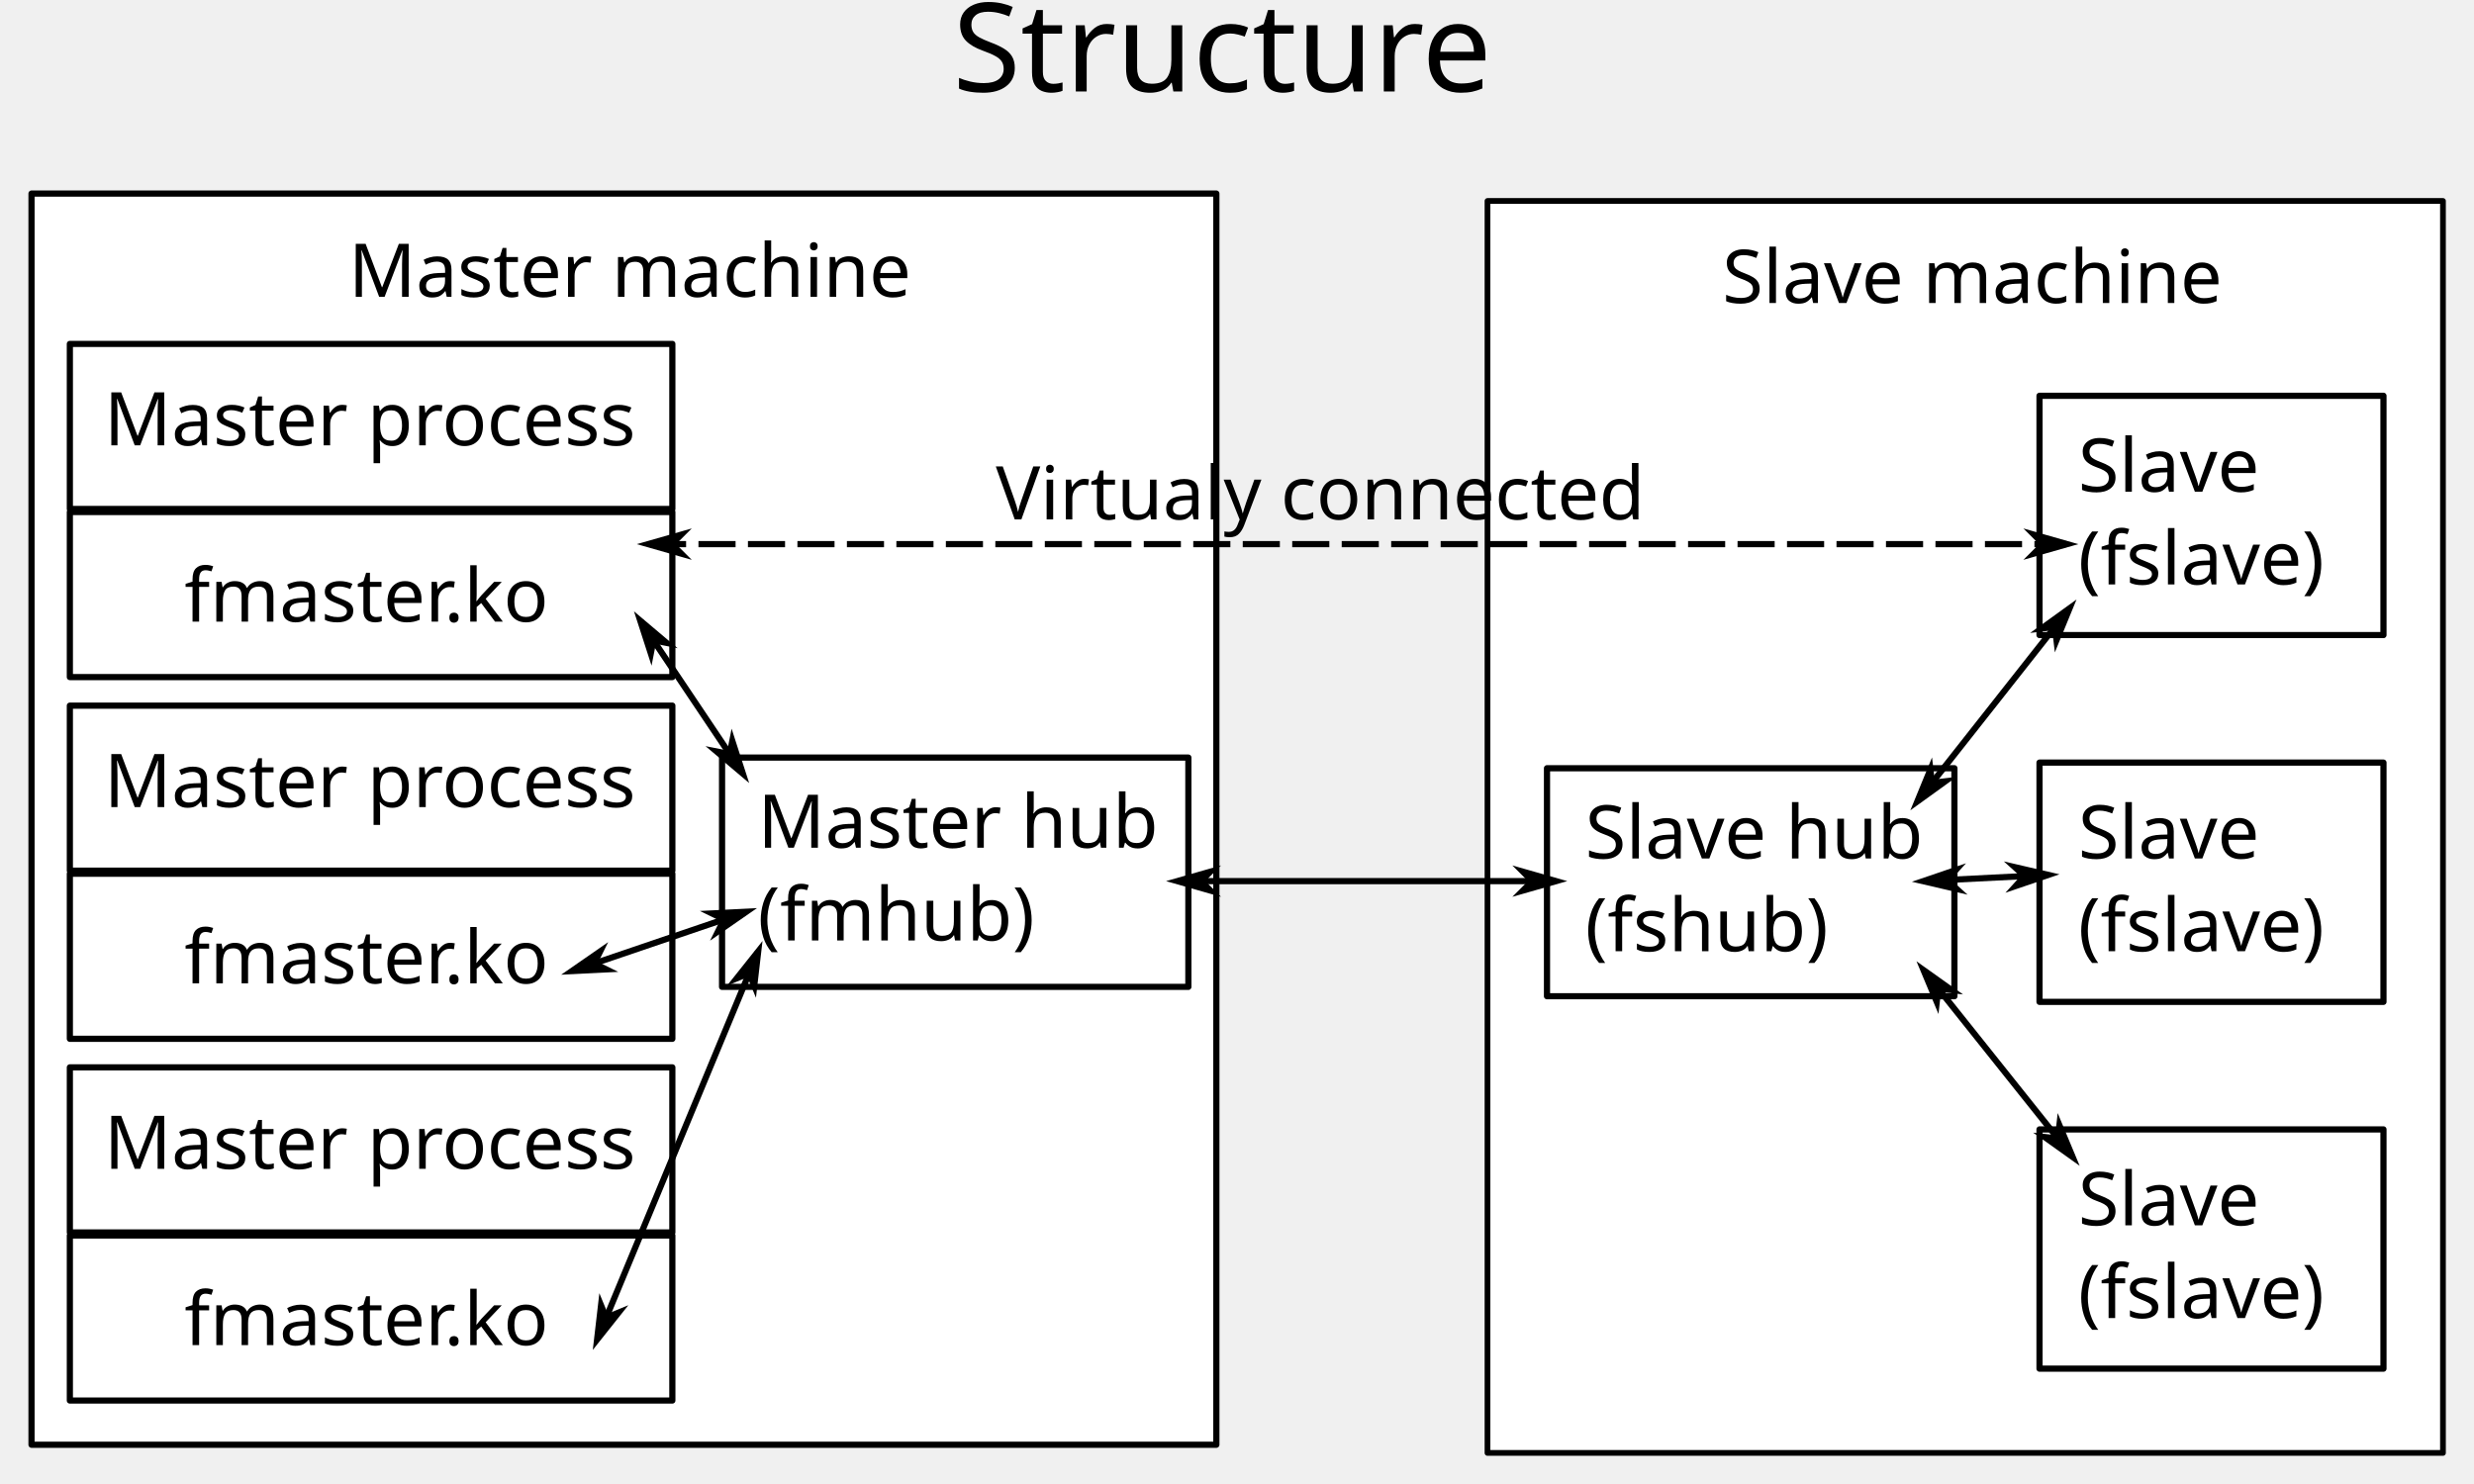
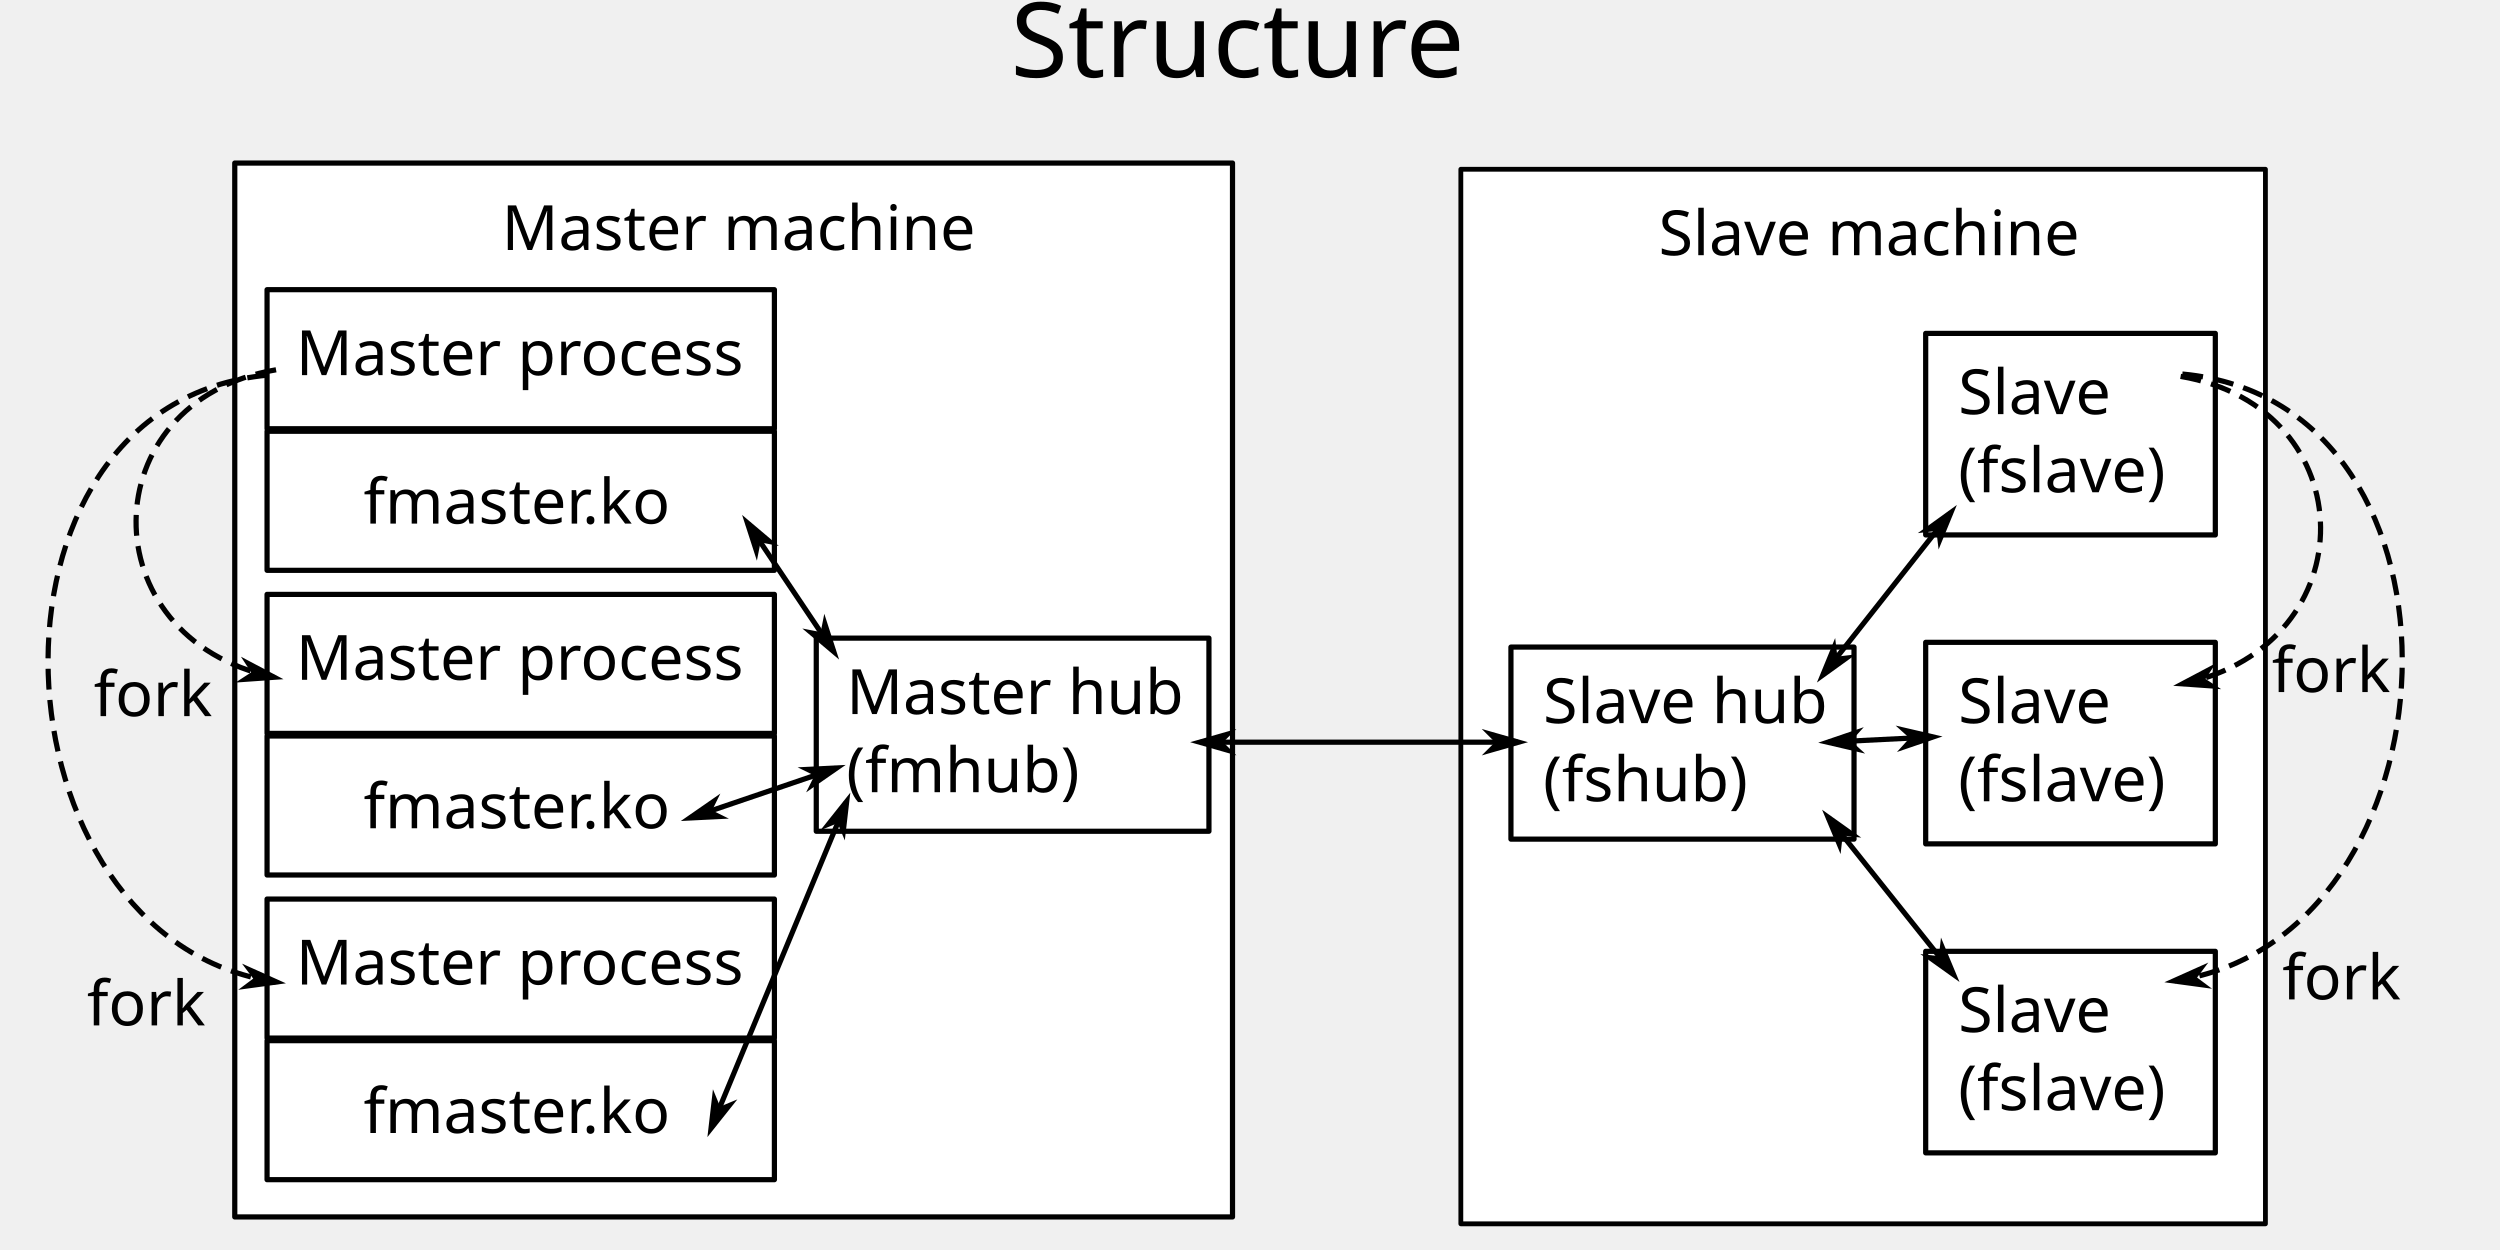
- <svg xmlns="http://www.w3.org/2000/svg" width="800" height="480" id="svg2" version="1.1">
+ <svg xmlns="http://www.w3.org/2000/svg" width="960" height="480" id="svg2" version="1.1">
  <defs id="defs4">
-     <marker orient="auto" refY="0.0" refX="0.0" id="Arrow1Mend" style="overflow:visible;">
-       <path id="path3794" d="M 0.0,0.0 L 5.0,-5.0 L -12.5,0.0 L 5.0,5.0 L 0.0,0.0 z " style="fill-rule:evenodd;stroke:#000000;stroke-width:1.0pt;marker-start:none;" transform="scale(0.4) rotate(180) translate(10,0)" />
+     <marker orient="auto" refY="0" refX="0" id="Arrow1Mend" style="overflow:visible">
+       <path id="path3794" d="M 0,0 5,-5 -12.5,0 5,5 0,0 z" style="fill-rule:evenodd;stroke:#000000;stroke-width:1pt;marker-start:none" transform="matrix(-0.4,0,0,-0.4,-4,0)" />
    </marker>
-     <marker orient="auto" refY="0.0" refX="0.0" id="Arrow1Mstart" style="overflow:visible">
-       <path id="path3791" d="M 0.0,0.0 L 5.0,-5.0 L -12.5,0.0 L 5.0,5.0 L 0.0,0.0 z " style="fill-rule:evenodd;stroke:#000000;stroke-width:1.0pt;marker-start:none" transform="scale(0.4) translate(10,0)" />
+     <marker orient="auto" refY="0" refX="0" id="Arrow1Mstart" style="overflow:visible">
+       <path id="path3791" d="M 0,0 5,-5 -12.5,0 5,5 0,0 z" style="fill-rule:evenodd;stroke:#000000;stroke-width:1pt;marker-start:none" transform="matrix(0.4,0,0,0.4,4,0)" />
    </marker>
    <marker orient="auto" refY="0" refX="0" id="Arrow1Lend" style="overflow:visible">
      <path id="path3788" d="M 0,0 5,-5 -12.5,0 5,5 0,0 z" style="fill-rule:evenodd;stroke:#000000;stroke-width:1pt;marker-start:none" transform="matrix(-0.8,0,0,-0.8,-10,0)" />
    </marker>
    <marker orient="auto" refY="0" refX="0" id="Arrow1Lstart" style="overflow:visible">
      <path id="path3785" d="M 0,0 5,-5 -12.5,0 5,5 0,0 z" style="fill-rule:evenodd;stroke:#000000;stroke-width:1pt;marker-start:none" transform="matrix(0.8,0,0,0.8,10,0)" />
    </marker>
    <marker orient="auto" refY="0" refX="0" id="Arrow1Lstart-6" style="overflow:visible">
      <path id="path3785-2" d="M 0,0 5,-5 -12.5,0 5,5 0,0 z" style="fill-rule:evenodd;stroke:#000000;stroke-width:1pt;marker-start:none" transform="matrix(0.8,0,0,0.8,10,0)" />
    </marker>
    <marker orient="auto" refY="0" refX="0" id="Arrow1Lend-7" style="overflow:visible">
      <path id="path3788-0" d="M 0,0 5,-5 -12.5,0 5,5 0,0 z" style="fill-rule:evenodd;stroke:#000000;stroke-width:1pt;marker-start:none" transform="matrix(-0.8,0,0,-0.8,-10,0)" />
    </marker>
    <marker orient="auto" refY="0" refX="0" id="Arrow1Lstart-9" style="overflow:visible">
      <path id="path3785-9" d="M 0,0 5,-5 -12.5,0 5,5 0,0 z" style="fill-rule:evenodd;stroke:#000000;stroke-width:1pt;marker-start:none" transform="matrix(0.8,0,0,0.8,10,0)" />
    </marker>
    <marker orient="auto" refY="0" refX="0" id="Arrow1Lend-9" style="overflow:visible">
      <path id="path3788-1" d="M 0,0 5,-5 -12.5,0 5,5 0,0 z" style="fill-rule:evenodd;stroke:#000000;stroke-width:1pt;marker-start:none" transform="matrix(-0.8,0,0,-0.8,-10,0)" />
    </marker>
    <marker orient="auto" refY="0" refX="0" id="Arrow1Lstart-2" style="overflow:visible">
      <path id="path3785-3" d="M 0,0 5,-5 -12.5,0 5,5 0,0 z" style="fill-rule:evenodd;stroke:#000000;stroke-width:1pt;marker-start:none" transform="matrix(0.8,0,0,0.8,10,0)" />
    </marker>
    <marker orient="auto" refY="0" refX="0" id="Arrow1Lend-6" style="overflow:visible">
      <path id="path3788-5" d="M 0,0 5,-5 -12.5,0 5,5 0,0 z" style="fill-rule:evenodd;stroke:#000000;stroke-width:1pt;marker-start:none" transform="matrix(-0.8,0,0,-0.8,-10,0)" />
    </marker>
    <marker orient="auto" refY="0" refX="0" id="Arrow1Lstart-8" style="overflow:visible">
      <path id="path3785-1" d="M 0,0 5,-5 -12.5,0 5,5 0,0 z" style="fill-rule:evenodd;stroke:#000000;stroke-width:1pt;marker-start:none" transform="matrix(0.8,0,0,0.8,10,0)" />
    </marker>
    <marker orient="auto" refY="0" refX="0" id="Arrow1Lend-4" style="overflow:visible">
      <path id="path3788-7" d="M 0,0 5,-5 -12.5,0 5,5 0,0 z" style="fill-rule:evenodd;stroke:#000000;stroke-width:1pt;marker-start:none" transform="matrix(-0.8,0,0,-0.8,-10,0)" />
    </marker>
    <marker orient="auto" refY="0" refX="0" id="Arrow1Mstart-3" style="overflow:visible">
      <path id="path3791-8" d="M 0,0 5,-5 -12.5,0 5,5 0,0 z" style="fill-rule:evenodd;stroke:#000000;stroke-width:1pt;marker-start:none" transform="matrix(0.4,0,0,0.4,4,0)" />
    </marker>
    <marker orient="auto" refY="0" refX="0" id="Arrow1Mend-4" style="overflow:visible">
      <path id="path3794-8" d="M 0,0 5,-5 -12.5,0 5,5 0,0 z" style="fill-rule:evenodd;stroke:#000000;stroke-width:1pt;marker-start:none" transform="matrix(-0.4,0,0,-0.4,-4,0)" />
    </marker>
    <marker orient="auto" refY="0" refX="0" id="Arrow1Mstart-4" style="overflow:visible">
      <path id="path3791-6" d="M 0,0 5,-5 -12.5,0 5,5 0,0 z" style="fill-rule:evenodd;stroke:#000000;stroke-width:1pt;marker-start:none" transform="matrix(0.4,0,0,0.4,4,0)" />
    </marker>
    <marker orient="auto" refY="0" refX="0" id="Arrow1Mend-0" style="overflow:visible">
      <path id="path3794-3" d="M 0,0 5,-5 -12.5,0 5,5 0,0 z" style="fill-rule:evenodd;stroke:#000000;stroke-width:1pt;marker-start:none" transform="matrix(-0.4,0,0,-0.4,-4,0)" />
    </marker>
    <marker orient="auto" refY="0" refX="0" id="Arrow1Mstart-6" style="overflow:visible">
      <path id="path3791-9" d="M 0,0 5,-5 -12.5,0 5,5 0,0 z" style="fill-rule:evenodd;stroke:#000000;stroke-width:1pt;marker-start:none" transform="matrix(0.4,0,0,0.4,4,0)" />
    </marker>
    <marker orient="auto" refY="0" refX="0" id="Arrow1Mend-41" style="overflow:visible">
      <path id="path3794-37" d="M 0,0 5,-5 -12.5,0 5,5 0,0 z" style="fill-rule:evenodd;stroke:#000000;stroke-width:1pt;marker-start:none" transform="matrix(-0.4,0,0,-0.4,-4,0)" />
    </marker>
+     <marker orient="auto" refY="0" refX="0" id="Arrow1Mend-41-7" style="overflow:visible">
+       <path id="path3794-37-9" d="M 0,0 5,-5 -12.5,0 5,5 0,0 z" style="fill-rule:evenodd;stroke:#000000;stroke-width:1pt;marker-start:none" transform="matrix(-0.4,0,0,-0.4,-4,0)" />
+     </marker>
+     <marker orient="auto" refY="0" refX="0" id="Arrow1Mend-41-2" style="overflow:visible">
+       <path id="path3794-37-4" d="M 0,0 5,-5 -12.5,0 5,5 0,0 z" style="fill-rule:evenodd;stroke:#000000;stroke-width:1pt;marker-start:none" transform="matrix(-0.4,0,0,-0.4,-4,0)" />
+     </marker>
+     <marker orient="auto" refY="0" refX="0" id="Arrow1Mend-41-0" style="overflow:visible">
+       <path id="path3794-37-5" d="M 0,0 5,-5 -12.5,0 5,5 0,0 z" style="fill-rule:evenodd;stroke:#000000;stroke-width:1pt;marker-start:none" transform="matrix(-0.4,0,0,-0.4,-4,0)" />
+     </marker>
  </defs>
  <g id="layer1" transform="translate(0,-572.3622)">
-     <g id="g3219" transform="translate(48,0)">
+     <text xml:space="preserve" style="font-size:40px;font-style:normal;font-variant:normal;font-weight:normal;font-stretch:normal;line-height:125%;letter-spacing:0px;word-spacing:0px;fill:#000000;fill-opacity:1;stroke:none;font-family:VL PGothic;-inkscape-font-specification:VL PGothic" x="388.065" y="601.962" id="text2985">
+       <tspan id="tspan2987" x="388.065" y="601.962">Structure</tspan>
+     </text>
+     <g id="g3219" transform="translate(127.9593,0)">
      <rect y="637.362" x="433" height="404.95" width="308.965" id="rect3008" style="fill:#ffffff;fill-opacity:1;stroke:#000000;stroke-width:1.852;stroke-linecap:round;stroke-linejoin:round;stroke-miterlimit:4;stroke-opacity:1;stroke-dasharray:none" />
      <text id="text4450" y="670.362" x="508.955" style="font-size:24px;font-style:normal;font-variant:normal;font-weight:normal;font-stretch:normal;line-height:125%;letter-spacing:0px;word-spacing:0px;fill:#000000;fill-opacity:1;stroke:none;font-family:VL PGothic;-inkscape-font-specification:VL PGothic" xml:space="preserve">
        <tspan y="670.362" x="508.955" id="tspan4452">Slave machine</tspan>
      </text>
      <g transform="translate(8.11334,0)" id="g3193">
        <g id="g4658" transform="translate(303,47.35718)">
          <rect y="773.489" x="141.127" height="73.746" width="131.746" id="rect4414" style="fill:#ffffff;fill-opacity:1;stroke:#000000;stroke-width:2;stroke-linecap:round;stroke-linejoin:round;stroke-miterlimit:4;stroke-opacity:1;stroke-dasharray:none" />
          <text id="text4420" y="802.682" x="153.5" style="font-size:24px;font-style:normal;font-variant:normal;font-weight:normal;font-stretch:normal;line-height:125%;letter-spacing:0px;word-spacing:0px;fill:#000000;fill-opacity:1;stroke:none;font-family:VL PGothic;-inkscape-font-specification:VL PGothic" xml:space="preserve">
            <tspan y="802.682" x="153.5" id="tspan4422">Slave hub</tspan>
            <tspan id="tspan4444" y="832.682" x="153.5">(fshub)</tspan>
          </text>
        </g>
        <g id="g4739" transform="translate(597,1)">
          <g transform="translate(-29.52604,34)" id="g4652">
            <rect style="fill:#ffffff;fill-opacity:1;stroke:#000000;stroke-width:2;stroke-linecap:round;stroke-linejoin:round;stroke-miterlimit:4;stroke-opacity:1;stroke-dasharray:none" id="rect4412" width="111.223" height="77.391" x="35.915" y="665.381" />
            <text xml:space="preserve" style="font-size:24px;font-style:normal;font-variant:normal;font-weight:normal;font-stretch:normal;line-height:125%;letter-spacing:0px;word-spacing:0px;fill:#000000;fill-opacity:1;stroke:none;font-family:VL PGothic;-inkscape-font-specification:VL PGothic" x="48.447" y="696.397" id="text4436">
              <tspan id="tspan4438" x="48.447" y="696.397">Slave</tspan>
              <tspan x="48.447" y="726.397" id="tspan4446">(fslave)</tspan>
            </text>
          </g>
          <g id="g4652-3" transform="translate(-29.52604,271.2856)">
            <rect style="fill:#ffffff;fill-opacity:1;stroke:#000000;stroke-width:2;stroke-linecap:round;stroke-linejoin:round;stroke-miterlimit:4;stroke-opacity:1;stroke-dasharray:none" id="rect4412-9" width="111.223" height="77.391" x="35.915" y="665.381" />
            <text xml:space="preserve" style="font-size:24px;font-style:normal;font-variant:normal;font-weight:normal;font-stretch:normal;line-height:125%;letter-spacing:0px;word-spacing:0px;fill:#000000;fill-opacity:1;stroke:none;font-family:VL PGothic;-inkscape-font-specification:VL PGothic" x="48.447" y="696.397" id="text4436-9">
              <tspan id="tspan4438-7" x="48.447" y="696.397">Slave</tspan>
              <tspan x="48.447" y="726.397" id="tspan4446-0">(fslave)</tspan>
            </text>
          </g>
          <g id="g4652-39" transform="translate(-29.52604,152.6428)">
            <rect style="fill:#ffffff;fill-opacity:1;stroke:#000000;stroke-width:2;stroke-linecap:round;stroke-linejoin:round;stroke-miterlimit:4;stroke-opacity:1;stroke-dasharray:none" id="rect4412-8" width="111.223" height="77.391" x="35.915" y="665.381" />
            <text xml:space="preserve" style="font-size:24px;font-style:normal;font-variant:normal;font-weight:normal;font-stretch:normal;line-height:125%;letter-spacing:0px;word-spacing:0px;fill:#000000;fill-opacity:1;stroke:none;font-family:VL PGothic;-inkscape-font-specification:VL PGothic" x="48.447" y="696.397" id="text4436-6">
              <tspan id="tspan4438-5" x="48.447" y="696.397">Slave</tspan>
              <tspan x="48.447" y="726.397" id="tspan4446-7">(fslave)</tspan>
            </text>
          </g>
        </g>
        <path style="fill:none;stroke:#000000;stroke-width:2;stroke-linecap:butt;stroke-linejoin:miter;stroke-miterlimit:4;stroke-opacity:1;stroke-dasharray:none;marker-start:url(#Arrow1Mstart);marker-end:url(#Arrow1Mend)" d="m 613.921,946.362 -47.861,-60" id="path3012-0" />
        <path style="fill:none;stroke:#000000;stroke-width:2;stroke-linecap:butt;stroke-linejoin:miter;stroke-miterlimit:4;stroke-opacity:1;stroke-dasharray:none;marker-start:url(#Arrow1Mstart);marker-end:url(#Arrow1Mend)" d="m 605.921,855.362 -39.861,2" id="path3012-2" />
        <path style="fill:none;stroke:#000000;stroke-width:2;stroke-linecap:butt;stroke-linejoin:miter;stroke-miterlimit:4;stroke-opacity:1;stroke-dasharray:none;marker-start:url(#Arrow1Mstart);marker-end:url(#Arrow1Mend)" d="m 612.921,769.362 -48.861,62" id="path3012-8" />
      </g>
    </g>
-     <g id="g3128" transform="translate(-391,0)">
-       <rect y="634.974" x="401.19" height="404.692" width="383.134" id="rect3010" style="fill:#ffffff;fill-opacity:1;stroke:#000000;stroke-width:2;stroke-linecap:round;stroke-linejoin:round;stroke-miterlimit:4;stroke-opacity:1;stroke-dasharray:none" />
-       <text id="text4454" y="668.362" x="503.71" style="font-size:24px;font-style:normal;font-variant:normal;font-weight:normal;font-stretch:normal;line-height:125%;letter-spacing:0px;word-spacing:0px;fill:#000000;fill-opacity:1;stroke:none;font-family:VL PGothic;-inkscape-font-specification:VL PGothic" xml:space="preserve">
-         <tspan y="668.362" x="503.71" id="tspan4456">Master machine</tspan>
-       </text>
-       <g transform="translate(-59,-23)" id="g4585">
-         <g id="g4504" transform="translate(-70,145.3077)">
-           <g transform="translate(320,-387)" id="g4494">
-             <rect style="fill:#ffffff;fill-opacity:1;stroke:#000000;stroke-width:2;stroke-linecap:round;stroke-linejoin:round;stroke-miterlimit:4;stroke-opacity:1;stroke-dasharray:none" id="rect4418" width="194.822" height="53.385" x="222.589" y="948.294" />
-             <text xml:space="preserve" style="font-size:24px;font-style:normal;font-variant:normal;font-weight:normal;font-stretch:normal;line-height:125%;letter-spacing:0px;word-spacing:0px;fill:#000000;fill-opacity:1;stroke:none;font-family:VL PGothic;-inkscape-font-specification:VL PGothic" x="233.672" y="981.106" id="text4428">
-               <tspan id="tspan4430" x="233.672" y="981.106">Master process</tspan>
-             </text>
-           </g>
-           <g transform="translate(320,-383)" id="g4499">
-             <rect style="fill:#ffffff;fill-opacity:1;stroke:#000000;stroke-width:2;stroke-linecap:round;stroke-linejoin:round;stroke-miterlimit:4;stroke-opacity:1;stroke-dasharray:none" id="rect4418-9" width="194.822" height="53.385" x="222.589" y="998.67" />
-             <text xml:space="preserve" style="font-size:24px;font-style:normal;font-variant:normal;font-weight:normal;font-stretch:normal;line-height:125%;letter-spacing:0px;word-spacing:0px;fill:#000000;fill-opacity:1;stroke:none;font-family:VL PGothic;-inkscape-font-specification:VL PGothic" x="259.651" y="1034.122" id="text4432">
-               <tspan id="tspan4434" x="259.651" y="1034.122">fmaster.ko</tspan>
-             </text>
-           </g>
+     <rect style="fill:#ffffff;fill-opacity:1;stroke:#000000;stroke-width:2;stroke-linecap:round;stroke-linejoin:round;stroke-miterlimit:4;stroke-opacity:1;stroke-dasharray:none" id="rect3010" width="383.134" height="404.692" x="90.149" y="634.974" />
+     <text xml:space="preserve" style="font-size:24px;font-style:normal;font-variant:normal;font-weight:normal;font-stretch:normal;line-height:125%;letter-spacing:0px;word-spacing:0px;fill:#000000;fill-opacity:1;stroke:none;font-family:VL PGothic;-inkscape-font-specification:VL PGothic" x="192.669" y="668.362" id="text4454">
+       <tspan id="tspan4456" x="192.669" y="668.362">Master machine</tspan>
+     </text>
+     <g id="g4585" transform="translate(-370.0407,-23)">
+       <g transform="translate(-70,145.3077)" id="g4504">
+         <g id="g4494" transform="translate(320,-387)">
+           <rect y="948.294" x="222.589" height="53.385" width="194.822" id="rect4418" style="fill:#ffffff;fill-opacity:1;stroke:#000000;stroke-width:2;stroke-linecap:round;stroke-linejoin:round;stroke-miterlimit:4;stroke-opacity:1;stroke-dasharray:none" />
+           <text id="text4428" y="981.106" x="233.672" style="font-size:24px;font-style:normal;font-variant:normal;font-weight:normal;font-stretch:normal;line-height:125%;letter-spacing:0px;word-spacing:0px;fill:#000000;fill-opacity:1;stroke:none;font-family:VL PGothic;-inkscape-font-specification:VL PGothic" xml:space="preserve">
+             <tspan y="981.106" x="233.672" id="tspan4430">Master process</tspan>
+           </text>
        </g>
-         <g id="g4504-3" transform="translate(-70,379.3077)">
-           <g transform="translate(320,-387)" id="g4494-8">
-             <rect style="fill:#ffffff;fill-opacity:1;stroke:#000000;stroke-width:2;stroke-linecap:round;stroke-linejoin:round;stroke-miterlimit:4;stroke-opacity:1;stroke-dasharray:none" id="rect4418-0" width="194.822" height="53.385" x="222.589" y="948.294" />
-             <text xml:space="preserve" style="font-size:24px;font-style:normal;font-variant:normal;font-weight:normal;font-stretch:normal;line-height:125%;letter-spacing:0px;word-spacing:0px;fill:#000000;fill-opacity:1;stroke:none;font-family:VL PGothic;-inkscape-font-specification:VL PGothic" x="233.672" y="981.106" id="text4428-2">
-               <tspan id="tspan4430-4" x="233.672" y="981.106">Master process</tspan>
-             </text>
-           </g>
-           <g transform="translate(320,-383)" id="g4499-8">
-             <rect style="fill:#ffffff;fill-opacity:1;stroke:#000000;stroke-width:2;stroke-linecap:round;stroke-linejoin:round;stroke-miterlimit:4;stroke-opacity:1;stroke-dasharray:none" id="rect4418-9-3" width="194.822" height="53.385" x="222.589" y="998.67" />
-             <text xml:space="preserve" style="font-size:24px;font-style:normal;font-variant:normal;font-weight:normal;font-stretch:normal;line-height:125%;letter-spacing:0px;word-spacing:0px;fill:#000000;fill-opacity:1;stroke:none;font-family:VL PGothic;-inkscape-font-specification:VL PGothic" x="259.651" y="1034.122" id="text4432-9">
-               <tspan id="tspan4434-0" x="259.651" y="1034.122">fmaster.ko</tspan>
-             </text>
-           </g>
-         </g>
-         <g id="g4504-5" transform="translate(-70,262.3077)">
-           <g transform="translate(320,-387)" id="g4494-2">
-             <rect style="fill:#ffffff;fill-opacity:1;stroke:#000000;stroke-width:2;stroke-linecap:round;stroke-linejoin:round;stroke-miterlimit:4;stroke-opacity:1;stroke-dasharray:none" id="rect4418-2" width="194.822" height="53.385" x="222.589" y="948.294" />
-             <text xml:space="preserve" style="font-size:24px;font-style:normal;font-variant:normal;font-weight:normal;font-stretch:normal;line-height:125%;letter-spacing:0px;word-spacing:0px;fill:#000000;fill-opacity:1;stroke:none;font-family:VL PGothic;-inkscape-font-specification:VL PGothic" x="233.672" y="981.106" id="text4428-7">
-               <tspan id="tspan4430-3" x="233.672" y="981.106">Master process</tspan>
-             </text>
-           </g>
-           <g transform="translate(320,-383)" id="g4499-7">
-             <rect style="fill:#ffffff;fill-opacity:1;stroke:#000000;stroke-width:2;stroke-linecap:round;stroke-linejoin:round;stroke-miterlimit:4;stroke-opacity:1;stroke-dasharray:none" id="rect4418-9-9" width="194.822" height="53.385" x="222.589" y="998.67" />
-             <text xml:space="preserve" style="font-size:24px;font-style:normal;font-variant:normal;font-weight:normal;font-stretch:normal;line-height:125%;letter-spacing:0px;word-spacing:0px;fill:#000000;fill-opacity:1;stroke:none;font-family:VL PGothic;-inkscape-font-specification:VL PGothic" x="259.651" y="1034.122" id="text4432-0">
-               <tspan id="tspan4434-2" x="259.651" y="1034.122">fmaster.ko</tspan>
-             </text>
-           </g>
+         <g id="g4499" transform="translate(320,-383)">
+           <rect y="998.67" x="222.589" height="53.385" width="194.822" id="rect4418-9" style="fill:#ffffff;fill-opacity:1;stroke:#000000;stroke-width:2;stroke-linecap:round;stroke-linejoin:round;stroke-miterlimit:4;stroke-opacity:1;stroke-dasharray:none" />
+           <text id="text4432" y="1034.122" x="259.651" style="font-size:24px;font-style:normal;font-variant:normal;font-weight:normal;font-stretch:normal;line-height:125%;letter-spacing:0px;word-spacing:0px;fill:#000000;fill-opacity:1;stroke:none;font-family:VL PGothic;-inkscape-font-specification:VL PGothic" xml:space="preserve">
+             <tspan y="1034.122" x="259.651" id="tspan4434">fmaster.ko</tspan>
+           </text>
        </g>
      </g>
-       <g transform="translate(166,55.55295)" id="g4514">
-         <rect style="fill:#ffffff;fill-opacity:1;stroke:#000000;stroke-width:2;stroke-linecap:round;stroke-linejoin:round;stroke-miterlimit:4;stroke-opacity:1;stroke-dasharray:none" id="rect4416" width="150.785" height="74.16" x="458.487" y="761.849" />
-         <text xml:space="preserve" style="font-size:24px;font-style:normal;font-variant:normal;font-weight:normal;font-stretch:normal;line-height:125%;letter-spacing:0px;word-spacing:0px;fill:#000000;fill-opacity:1;stroke:none;font-family:VL PGothic;-inkscape-font-specification:VL PGothic" x="470.041" y="791.009" id="text4424">
-           <tspan id="tspan4426" x="470.041" y="791.009">Master hub</tspan>
-           <tspan x="470.041" y="821.009" id="tspan4448">(fmhub)</tspan>
-         </text>
+       <g transform="translate(-70,379.3077)" id="g4504-3">
+         <g id="g4494-8" transform="translate(320,-387)">
+           <rect y="948.294" x="222.589" height="53.385" width="194.822" id="rect4418-0" style="fill:#ffffff;fill-opacity:1;stroke:#000000;stroke-width:2;stroke-linecap:round;stroke-linejoin:round;stroke-miterlimit:4;stroke-opacity:1;stroke-dasharray:none" />
+           <text id="text4428-2" y="981.106" x="233.672" style="font-size:24px;font-style:normal;font-variant:normal;font-weight:normal;font-stretch:normal;line-height:125%;letter-spacing:0px;word-spacing:0px;fill:#000000;fill-opacity:1;stroke:none;font-family:VL PGothic;-inkscape-font-specification:VL PGothic" xml:space="preserve">
+             <tspan y="981.106" x="233.672" id="tspan4430-4">Master process</tspan>
+           </text>
+         </g>
+         <g id="g4499-8" transform="translate(320,-383)">
+           <rect y="998.67" x="222.589" height="53.385" width="194.822" id="rect4418-9-3" style="fill:#ffffff;fill-opacity:1;stroke:#000000;stroke-width:2;stroke-linecap:round;stroke-linejoin:round;stroke-miterlimit:4;stroke-opacity:1;stroke-dasharray:none" />
+           <text id="text4432-9" y="1034.122" x="259.651" style="font-size:24px;font-style:normal;font-variant:normal;font-weight:normal;font-stretch:normal;line-height:125%;letter-spacing:0px;word-spacing:0px;fill:#000000;fill-opacity:1;stroke:none;font-family:VL PGothic;-inkscape-font-specification:VL PGothic" xml:space="preserve">
+             <tspan y="1034.122" x="259.651" id="tspan4434-0">fmaster.ko</tspan>
+           </text>
+         </g>
      </g>
-       <path id="path3012-7" d="m 632.058,867.362 -55.861,19" style="fill:none;stroke:#000000;stroke-width:2;stroke-linecap:butt;stroke-linejoin:miter;stroke-miterlimit:4;stroke-opacity:1;stroke-dasharray:none;marker-start:url(#Arrow1Mstart);marker-end:url(#Arrow1Mend)" />
-       <path id="path3012-5" d="M 636.058,880.362 584.197,1005.362" style="fill:none;stroke:#000000;stroke-width:2;stroke-linecap:butt;stroke-linejoin:miter;stroke-miterlimit:4;stroke-opacity:1;stroke-dasharray:none;marker-start:url(#Arrow1Mstart);marker-end:url(#Arrow1Mend)" />
-       <path id="path3012-1" d="m 631.058,822.362 -32.861,-49" style="fill:none;stroke:#000000;stroke-width:2;stroke-linecap:butt;stroke-linejoin:miter;stroke-miterlimit:4;stroke-opacity:1;stroke-dasharray:none;marker-start:url(#Arrow1Mstart);marker-end:url(#Arrow1Mend)" />
+       <g transform="translate(-70,262.3077)" id="g4504-5">
+         <g id="g4494-2" transform="translate(320,-387)">
+           <rect y="948.294" x="222.589" height="53.385" width="194.822" id="rect4418-2" style="fill:#ffffff;fill-opacity:1;stroke:#000000;stroke-width:2;stroke-linecap:round;stroke-linejoin:round;stroke-miterlimit:4;stroke-opacity:1;stroke-dasharray:none" />
+           <text id="text4428-7" y="981.106" x="233.672" style="font-size:24px;font-style:normal;font-variant:normal;font-weight:normal;font-stretch:normal;line-height:125%;letter-spacing:0px;word-spacing:0px;fill:#000000;fill-opacity:1;stroke:none;font-family:VL PGothic;-inkscape-font-specification:VL PGothic" xml:space="preserve">
+             <tspan y="981.106" x="233.672" id="tspan4430-3">Master process</tspan>
+           </text>
+         </g>
+         <g id="g4499-7" transform="translate(320,-383)">
+           <rect y="998.67" x="222.589" height="53.385" width="194.822" id="rect4418-9-9" style="fill:#ffffff;fill-opacity:1;stroke:#000000;stroke-width:2;stroke-linecap:round;stroke-linejoin:round;stroke-miterlimit:4;stroke-opacity:1;stroke-dasharray:none" />
+           <text id="text4432-0" y="1034.122" x="259.651" style="font-size:24px;font-style:normal;font-variant:normal;font-weight:normal;font-stretch:normal;line-height:125%;letter-spacing:0px;word-spacing:0px;fill:#000000;fill-opacity:1;stroke:none;font-family:VL PGothic;-inkscape-font-specification:VL PGothic" xml:space="preserve">
+             <tspan y="1034.122" x="259.651" id="tspan4434-2">fmaster.ko</tspan>
+           </text>
+         </g>
+       </g>
    </g>
-     <text xml:space="preserve" style="font-size:40px;font-style:normal;font-variant:normal;font-weight:normal;font-stretch:normal;line-height:125%;letter-spacing:0px;word-spacing:0px;fill:#000000;fill-opacity:1;stroke:none;font-family:VL PGothic;-inkscape-font-specification:VL PGothic" x="308.065" y="601.962" id="text2985">
-       <tspan id="tspan2987" x="308.065" y="601.962">Structure</tspan>
+     <g id="g4514" transform="translate(-145.0407,55.55295)">
+       <rect y="761.849" x="458.487" height="74.16" width="150.785" id="rect4416" style="fill:#ffffff;fill-opacity:1;stroke:#000000;stroke-width:2;stroke-linecap:round;stroke-linejoin:round;stroke-miterlimit:4;stroke-opacity:1;stroke-dasharray:none" />
+       <text id="text4424" y="791.009" x="470.041" style="font-size:24px;font-style:normal;font-variant:normal;font-weight:normal;font-stretch:normal;line-height:125%;letter-spacing:0px;word-spacing:0px;fill:#000000;fill-opacity:1;stroke:none;font-family:VL PGothic;-inkscape-font-specification:VL PGothic" xml:space="preserve">
+         <tspan y="791.009" x="470.041" id="tspan4426">Master hub</tspan>
+         <tspan id="tspan4448" y="821.009" x="470.041">(fmhub)</tspan>
+       </text>
+     </g>
+     <path style="fill:none;stroke:#000000;stroke-width:2;stroke-linecap:butt;stroke-linejoin:miter;stroke-miterlimit:4;stroke-opacity:1;stroke-dasharray:none;marker-start:url(#Arrow1Mstart);marker-end:url(#Arrow1Mend)" d="m 321.017,867.362 -55.861,19" id="path3012-7" />
+     <path style="fill:none;stroke:#000000;stroke-width:2;stroke-linecap:butt;stroke-linejoin:miter;stroke-miterlimit:4;stroke-opacity:1;stroke-dasharray:none;marker-start:url(#Arrow1Mstart);marker-end:url(#Arrow1Mend)" d="M 325.017,880.362 273.156,1005.362" id="path3012-5" />
+     <path style="fill:none;stroke:#000000;stroke-width:2;stroke-linecap:butt;stroke-linejoin:miter;stroke-miterlimit:4;stroke-opacity:1;stroke-dasharray:none;marker-start:url(#Arrow1Mstart);marker-end:url(#Arrow1Mend)" d="m 320.017,822.362 -32.861,-49" id="path3012-1" />
+     <path style="fill:none;stroke:#000000;stroke-width:2;stroke-linecap:butt;stroke-linejoin:miter;stroke-miterlimit:4;stroke-opacity:1;stroke-dasharray:none;marker-start:url(#Arrow1Mstart);marker-end:url(#Arrow1Mend)" d="m 460.959,857.362 121.861,0" id="path3012" />
+     <path style="fill:none;stroke:#000000;stroke-width:2;stroke-linecap:butt;stroke-linejoin:miter;stroke-miterlimit:4;stroke-opacity:1;stroke-dasharray:8, 4;stroke-dashoffset:0;marker-start:none;marker-end:url(#Arrow1Mend-41)" d="M 106,142 C 35,154 34,245 105,260" id="path3274" transform="translate(0,572.3622)" />
+     <text xml:space="preserve" style="font-size:40px;font-style:normal;font-variant:normal;font-weight:normal;font-stretch:normal;line-height:125%;letter-spacing:0px;word-spacing:0px;fill:#000000;fill-opacity:1;stroke:none;font-family:VL PGothic;-inkscape-font-specification:VL PGothic" x="36" y="847.362" id="text4584">
+       <tspan id="tspan4586" x="36" y="847.362" style="font-size:24px">fork</tspan>
    </text>
-     <path style="fill:none;stroke:#000000;stroke-width:2;stroke-linecap:butt;stroke-linejoin:miter;stroke-miterlimit:4;stroke-opacity:1;stroke-dasharray:12, 4;stroke-dashoffset:0;marker-start:url(#Arrow1Mstart);marker-end:url(#Arrow1Mend)" d="m 209.857,748.362 458.262,0" id="path3012-3" />
-     <path style="fill:none;stroke:#000000;stroke-width:2;stroke-linecap:butt;stroke-linejoin:miter;stroke-miterlimit:4;stroke-opacity:1;stroke-dasharray:none;marker-start:url(#Arrow1Mstart);marker-end:url(#Arrow1Mend)" d="m 381,857.362 121.861,0" id="path3012" />
-     <text xml:space="preserve" style="font-size:40px;font-style:normal;font-variant:normal;font-weight:normal;font-stretch:normal;line-height:125%;letter-spacing:0px;word-spacing:0px;fill:#000000;fill-opacity:1;fill-rule:evenodd;stroke:none;font-family:VL PGothic;-inkscape-font-specification:VL PGothic" x="322" y="740.362" id="text5728">
-       <tspan id="tspan5730" x="322" y="740.362" style="font-size:24px;fill-rule:evenodd">Virtualy connected</tspan>
+     <path style="fill:none;stroke:#000000;stroke-width:2;stroke-linecap:butt;stroke-linejoin:miter;stroke-miterlimit:4;stroke-opacity:1;stroke-dasharray:8, 4;stroke-dashoffset:0;marker-start:none;marker-end:url(#Arrow1Mend-41)" d="m 102.897,716.396 c -118,11 -108,217 3,233" id="path3274-3" />
+     <text xml:space="preserve" style="font-size:40px;font-style:normal;font-variant:normal;font-weight:normal;font-stretch:normal;line-height:125%;letter-spacing:0px;word-spacing:0px;fill:#000000;fill-opacity:1;stroke:none;font-family:VL PGothic;-inkscape-font-specification:VL PGothic" x="33.395" y="966.122" id="text4584-8">
+       <tspan id="tspan4586-0" x="33.395" y="966.122" style="font-size:24px">fork</tspan>
+     </text>
+     <path style="fill:none;stroke:#000000;stroke-width:2;stroke-linecap:butt;stroke-linejoin:miter;stroke-miterlimit:4;stroke-opacity:1;stroke-dasharray:8, 4;stroke-dashoffset:0;marker-start:none;marker-end:url(#Arrow1Mend-41)" d="m 837.352,716.896 c 71,12 72,103 1,118" id="path3274-8" />
+     <text xml:space="preserve" style="font-size:40px;font-style:normal;font-variant:normal;font-weight:normal;font-stretch:normal;line-height:125%;letter-spacing:0px;word-spacing:0px;fill:#000000;fill-opacity:1;stroke:none;font-family:VL PGothic;-inkscape-font-specification:VL PGothic" x="872.396" y="838.122" id="text4584-3">
+       <tspan id="tspan4586-9" x="872.396" y="838.122" style="font-size:24px">fork</tspan>
+     </text>
+     <path style="fill:none;stroke:#000000;stroke-width:2;stroke-linecap:butt;stroke-linejoin:miter;stroke-miterlimit:4;stroke-opacity:1;stroke-dasharray:8, 4;stroke-dashoffset:0;marker-start:none;marker-end:url(#Arrow1Mend-41)" d="m 838.018,715.989 c 118,11 108,217 -3,233" id="path3274-3-2" />
+     <text xml:space="preserve" style="font-size:40px;font-style:normal;font-variant:normal;font-weight:normal;font-stretch:normal;line-height:125%;letter-spacing:0px;word-spacing:0px;fill:#000000;fill-opacity:1;stroke:none;font-family:VL PGothic;-inkscape-font-specification:VL PGothic" x="876.396" y="956.122" id="text4584-3-2">
+       <tspan id="tspan4586-9-7" x="876.396" y="956.122" style="font-size:24px">fork</tspan>
    </text>
  </g>
</svg>
